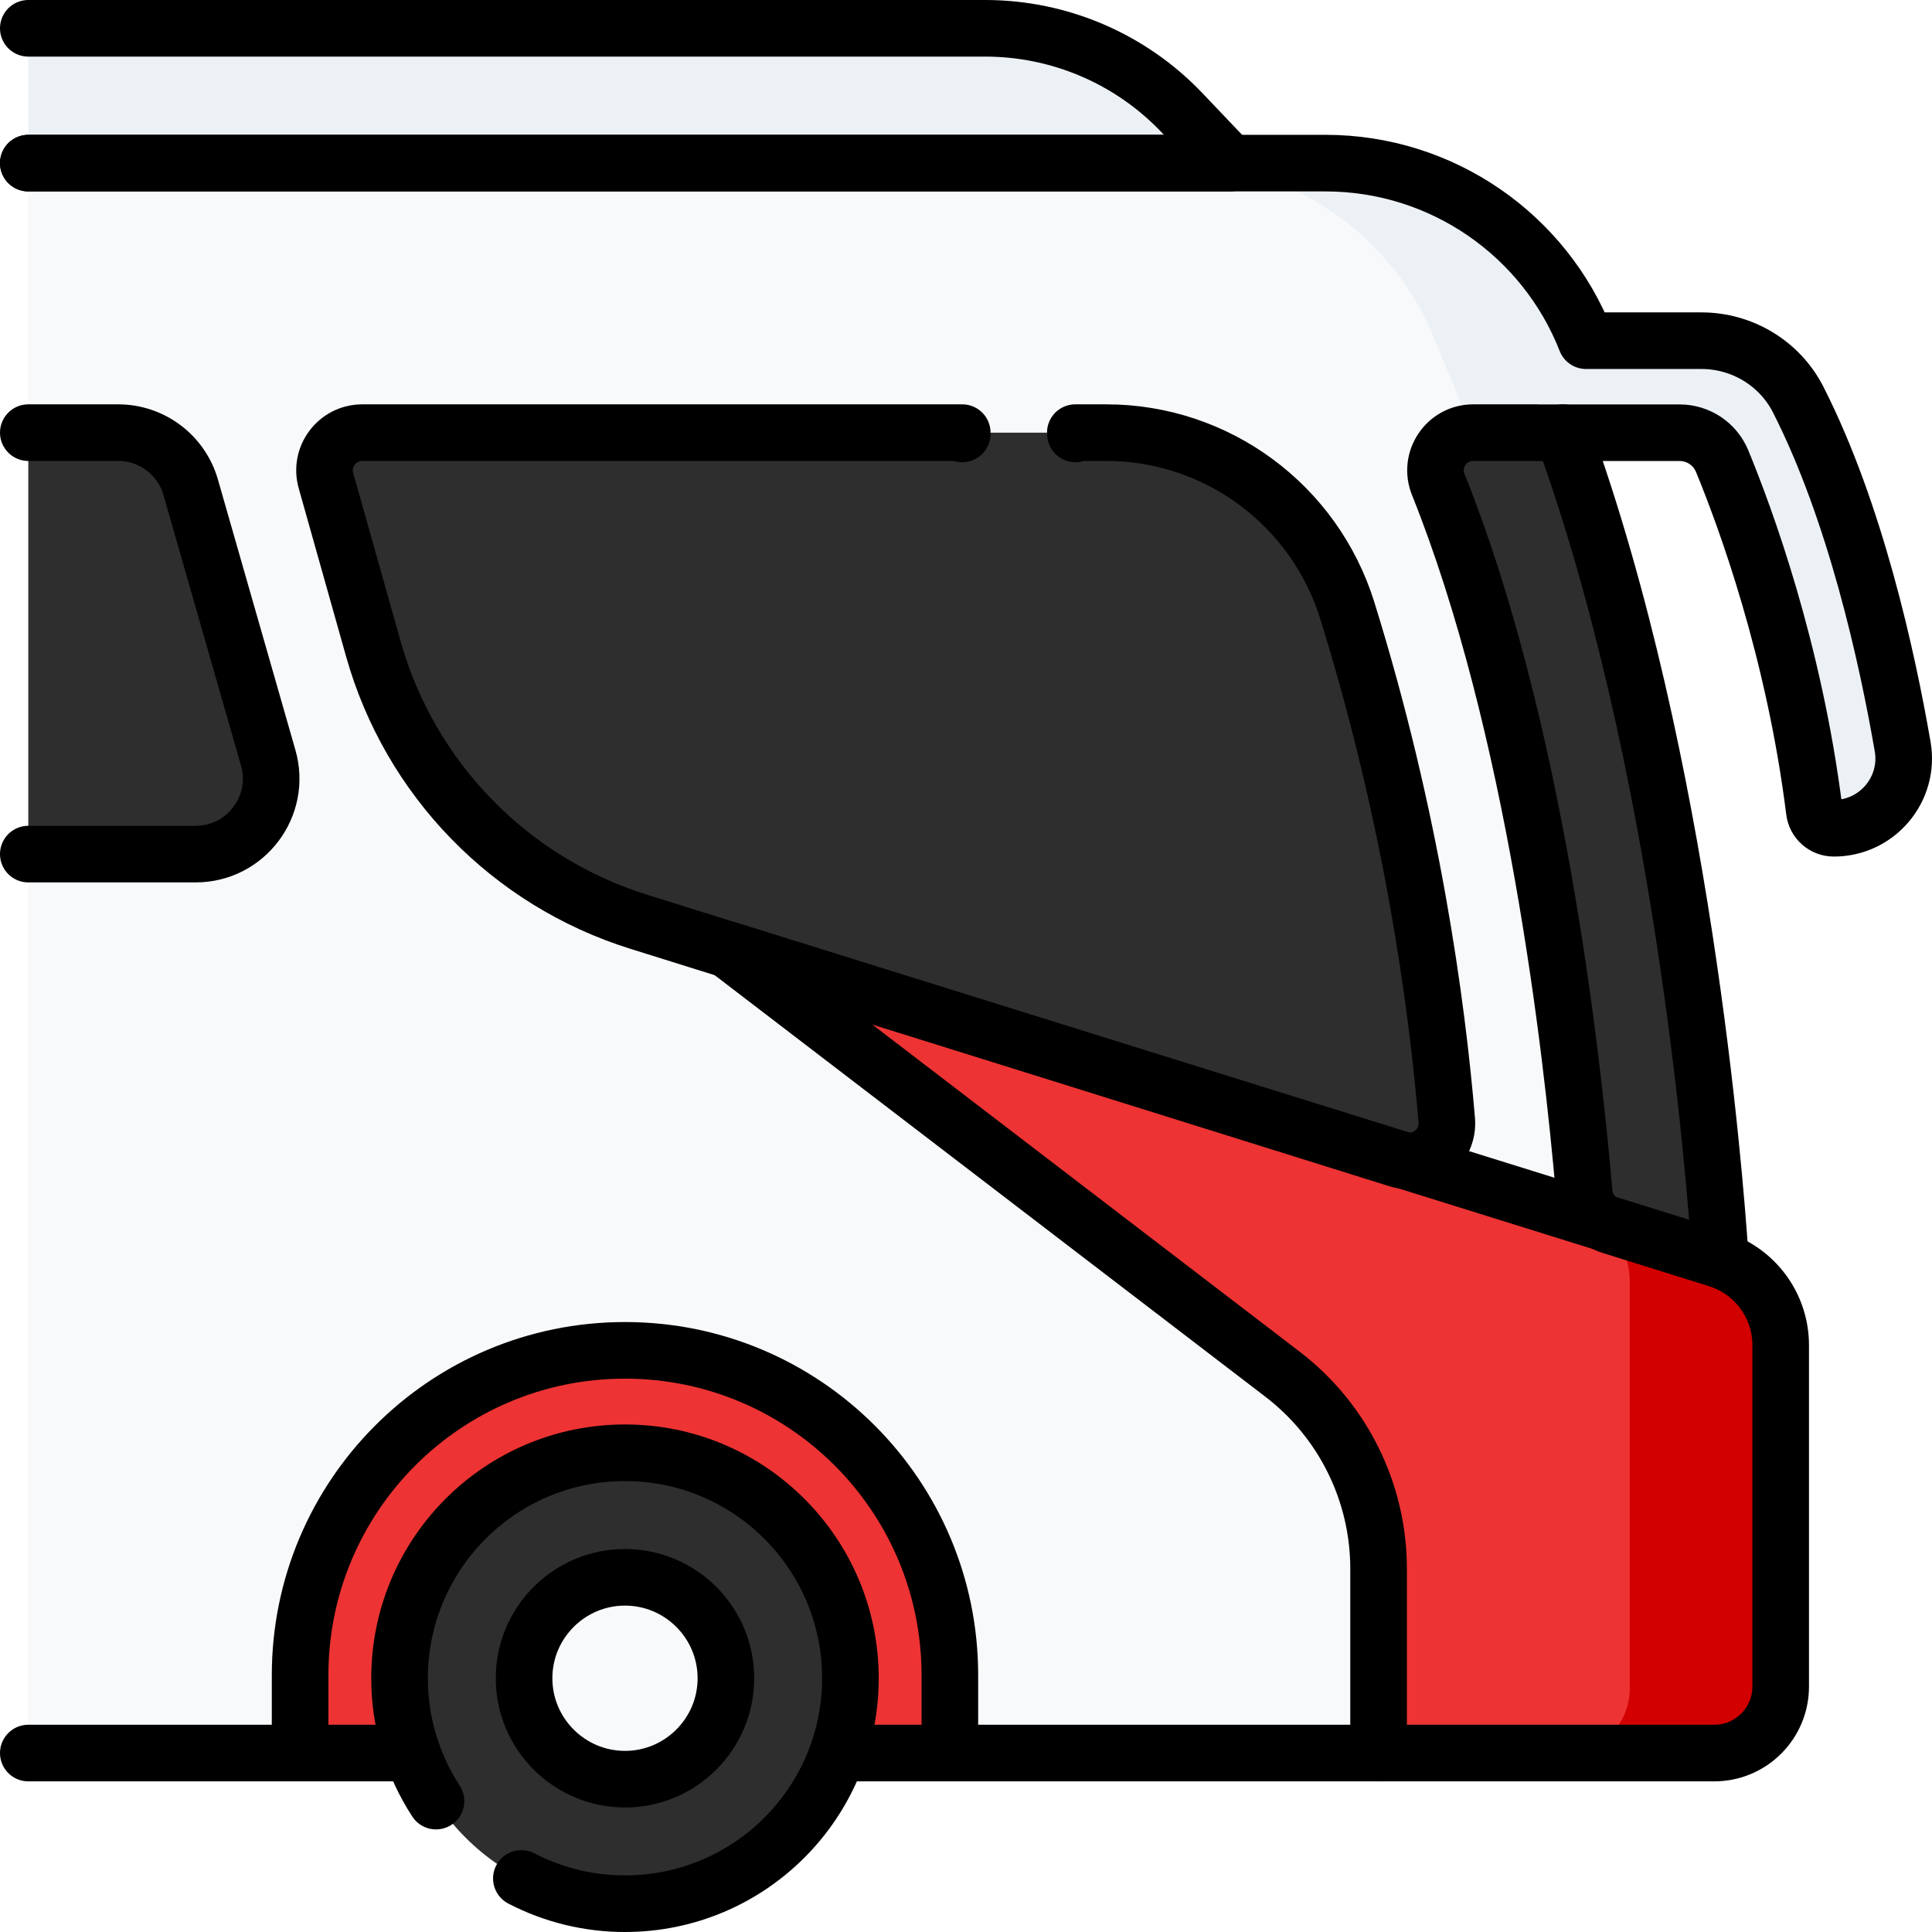
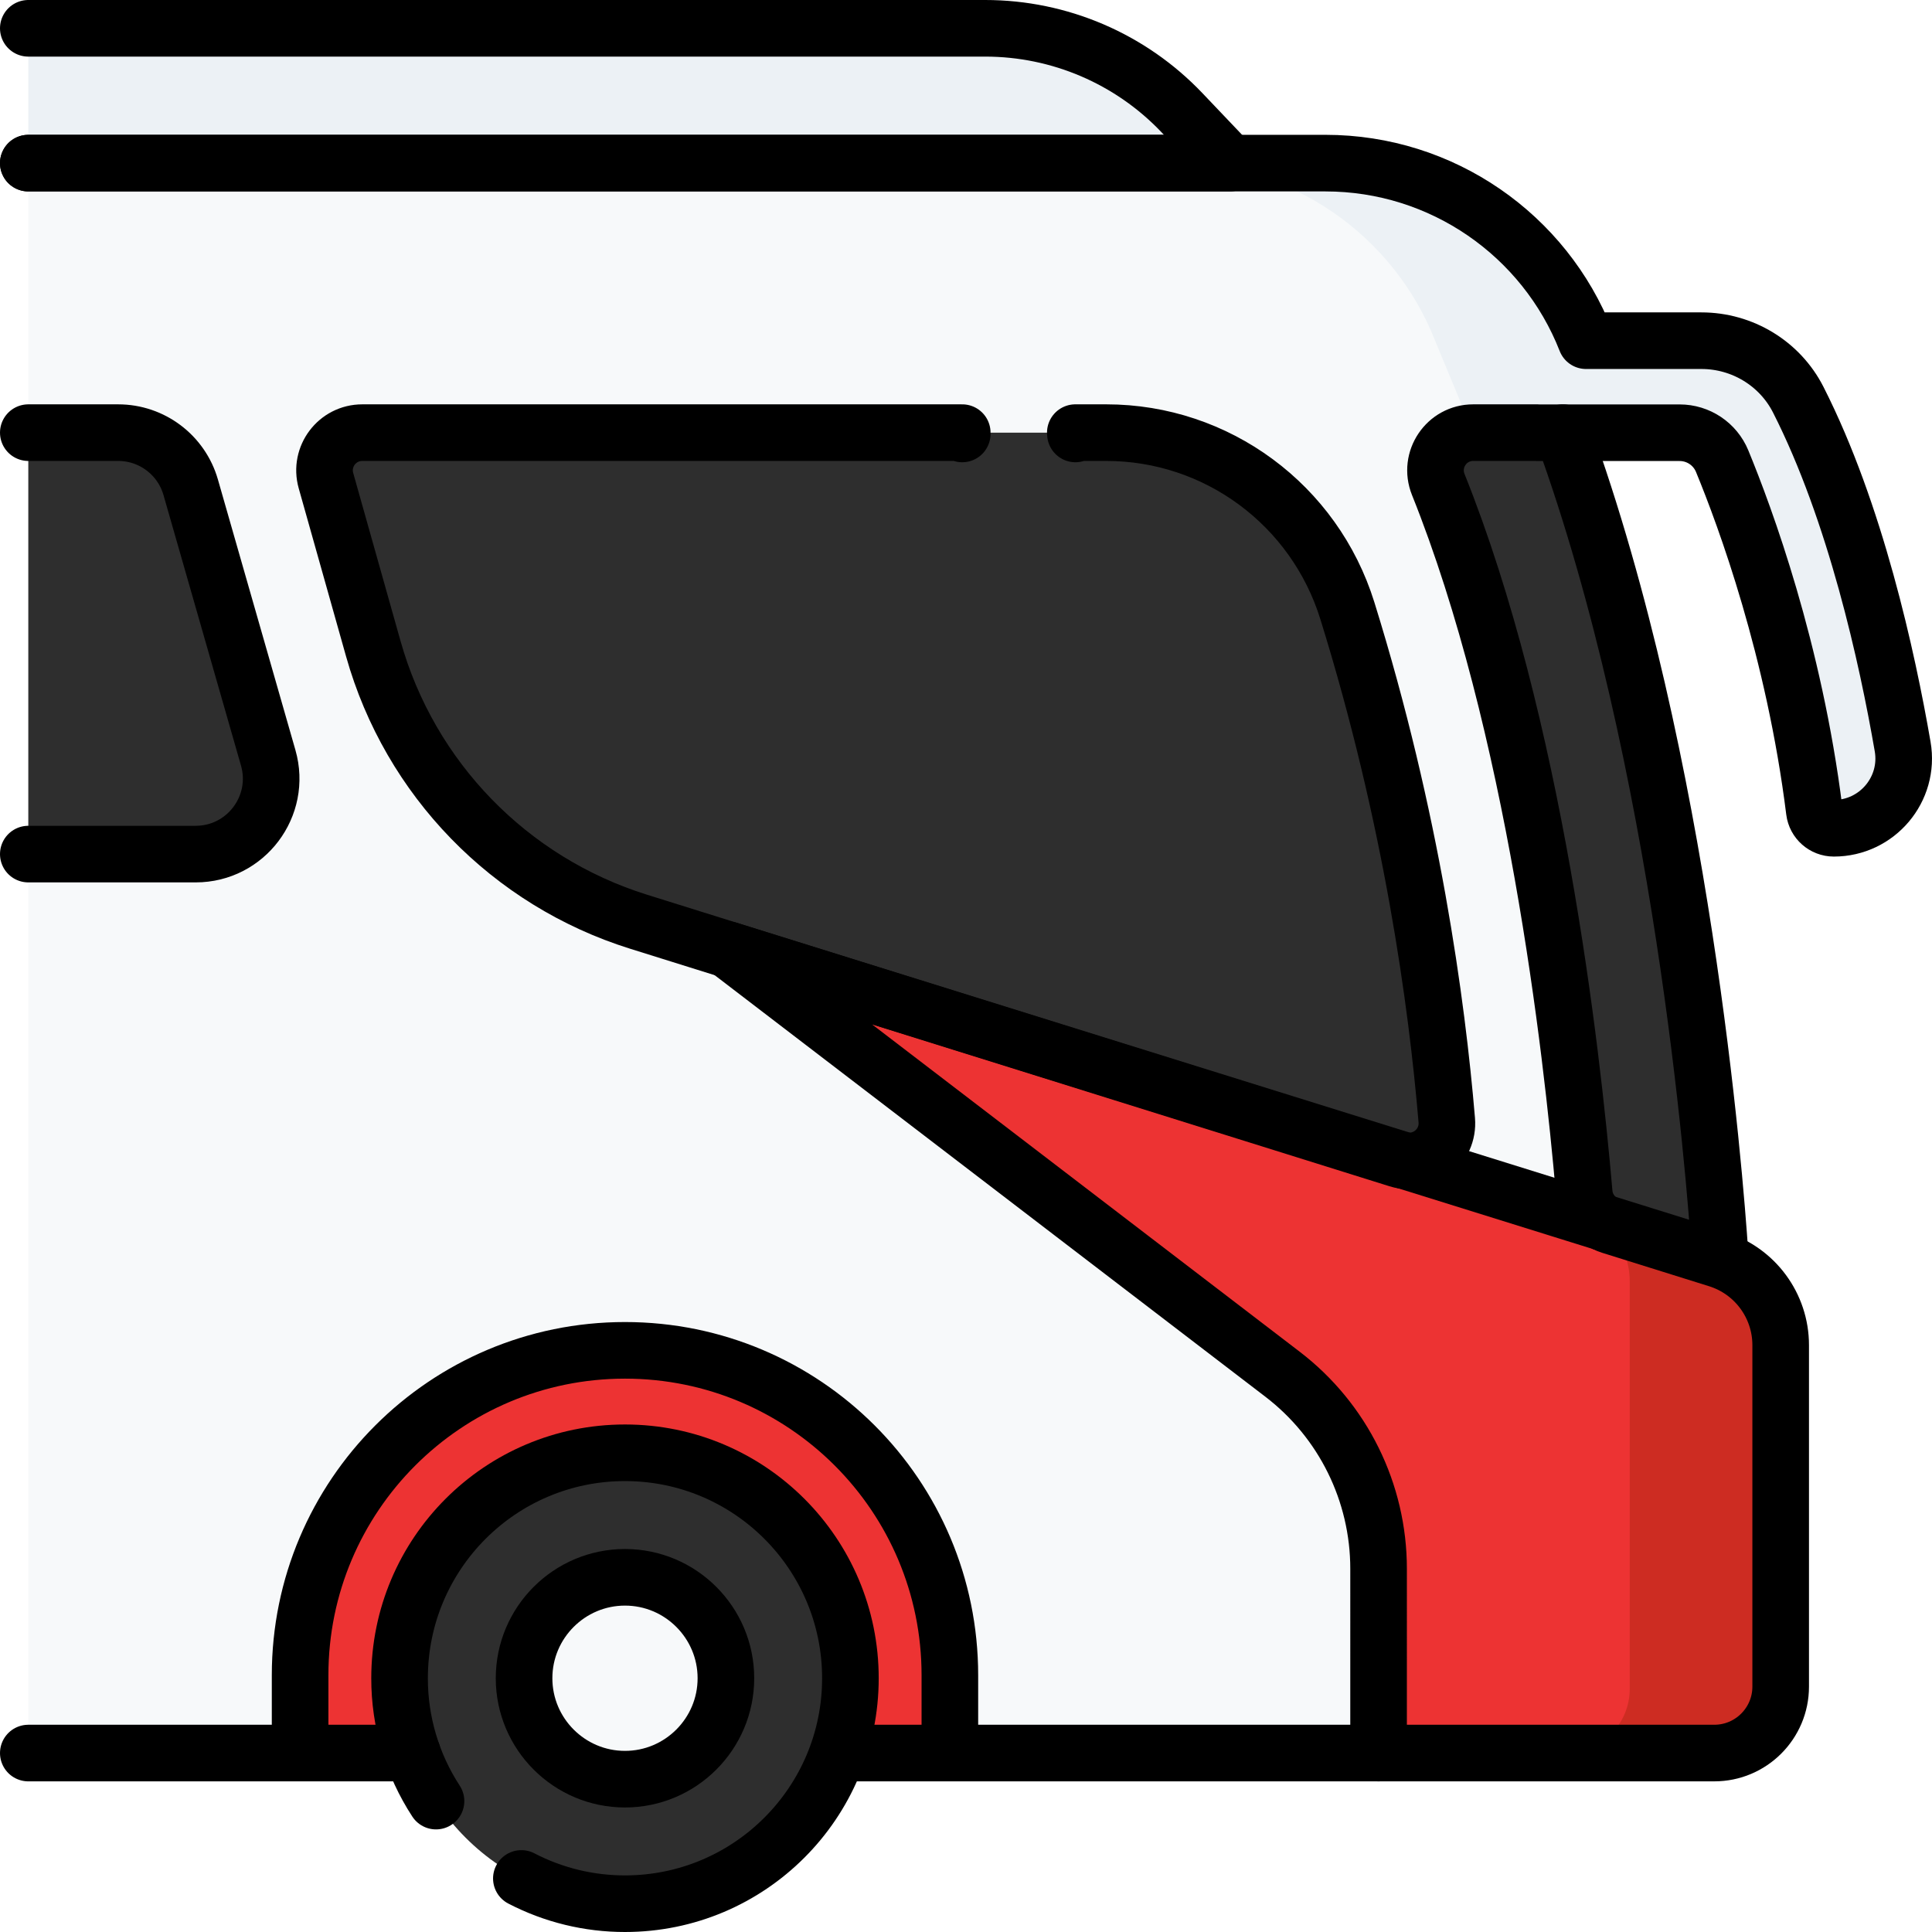
<svg xmlns="http://www.w3.org/2000/svg" version="1.1" width="512" height="512" x="0" y="0" viewBox="0 0 512 512" style="enable-background:new 0 0 512 512" xml:space="preserve" class="">
  <g>
    <path d="M456.037 455.274H87.471V52.534h280.077c18.053 0 40.449 45.152 46.62 62.121 35.156 96.681 41.869 221.122 41.869 221.122v119.497z" style="" fill="#2e2e2e" data-original="#7a6d79" class="" opacity="1" />
    <path d="M7.5 464.578h446.795c9.723 0 17.604-7.883 17.604-17.607v-90.486a23.868 23.868 0 0 0-16.742-22.781l-28.345-8.866a10.004 10.004 0 0 1-6.978-8.693c-3.335-38.694-13.202-124.242-38.682-187.753-2.639-6.578 2.18-13.737 9.267-13.737h16.996l-.009.022h37.721c4.937 0 9.383 2.973 11.264 7.539 6.104 14.812 19.094 50.017 24.428 92.732a5.2 5.2 0 0 0 5.161 4.551c11.472 0 20.199-10.331 18.245-21.638-4.084-23.635-12.514-62.1-27.667-91.931-4.896-9.638-14.858-15.644-25.667-15.644h-30.576c-10.975-27.981-38.137-47.057-69.045-47.057H7.5v421.349zm375.907-167.733c.594 7.071-6.178 12.483-12.949 10.365l-201.259-62.954a105.818 105.818 0 0 1-70.261-72.306l-12.557-44.584c-1.797-6.38 2.997-12.711 9.624-12.711h197.171c29.329 0 55.161 19.15 63.876 47.159 17.113 54.999 23.77 104.258 26.355 135.031z" style="" fill="#f7f9fa" data-original="#f7f9fa" class="" />
    <path d="M504.226 197.861c-4.084-23.635-12.514-62.1-27.667-91.931-4.896-9.638-14.858-15.644-25.667-15.644h-30.576c-10.975-27.981-38.137-47.057-69.046-47.057h-40c30.909 0 58.071 19.076 69.045 47.057l10.104 24.369h16.996l-.009.022h37.72c4.937 0 9.383 2.973 11.264 7.539 6.104 14.812 19.094 50.017 24.428 92.732a5.2 5.2 0 0 0 5.161 4.551c11.474 0 20.2-10.331 18.247-21.638z" style="" fill="#ecf1f5" data-original="#ecf1f5" />
    <path d="m457.651 334.226-264.752-82.557 146.98 112.511a64.919 64.919 0 0 1 25.459 51.551v48.847h89.533c9.404 0 17.028-7.624 17.028-17.028v-93.956a20.289 20.289 0 0 0-14.248-19.368z" style="" fill="#ed3333" data-original="#fe73c5" class="" opacity="1" />
-     <path d="m457.651 334.226-33.222-10.36a20.287 20.287 0 0 1 7.471 15.728V447.55c0 9.404-7.623 17.028-17.028 17.028h40c9.404 0 17.028-7.623 17.028-17.028v-93.956a20.29 20.29 0 0 0-14.249-19.368z" style="" fill="#d20000" data-original="#fe4fb7" class="" opacity="1" />
+     <path d="m457.651 334.226-33.222-10.36a20.287 20.287 0 0 1 7.471 15.728V447.55c0 9.404-7.623 17.028-17.028 17.028h40c9.404 0 17.028-7.623 17.028-17.028v-93.956a20.29 20.29 0 0 0-14.249-19.368z" style="" fill="#cd2c22" data-original="#fe4fb7" class="" opacity="1" />
    <path d="M7.5 114.655h23.819a19.996 19.996 0 0 1 19.223 14.491l20.536 71.689c3.661 12.78-5.932 25.509-19.223 25.509H7.5V114.655z" style="" fill="#2e2e2e" data-original="#7a6d79" class="" opacity="1" />
    <path d="M251.725 463.352H79.531v-19.401c0-47.55 38.547-86.097 86.097-86.097s86.097 38.547 86.097 86.097v19.401z" style="" fill="#ed3333" data-original="#fe73c5" class="" opacity="1" />
    <ellipse cx="165.628" cy="444.751" rx="59.739" ry="59.749" style="" fill="#2e2e2e" data-original="#7a6d79" class="" opacity="1" />
    <path d="M165.628 385.003a59.616 59.616 0 0 0-20 3.431c23.157 8.227 39.739 30.335 39.739 56.318s-16.582 48.091-39.739 56.318a59.64 59.64 0 0 0 20 3.431c32.993 0 59.739-26.75 59.739-59.749s-26.746-59.749-59.739-59.749z" style="" fill="#2e2e2e" data-original="#685e68" class="" opacity="1" />
    <path d="M165.628 471.5c-14.747 0-26.744-12-26.744-26.749s11.998-26.749 26.744-26.749c14.747 0 26.745 12 26.745 26.749S180.375 471.5 165.628 471.5z" style="" fill="#f7f9fa" data-original="#f7f9fa" class="" />
    <path d="M7.5 43.229h318.447l-12.723-13.372A71.95 71.95 0 0 0 261.096 7.5H7.5v35.729z" style="" fill="#ecf1f5" data-original="#ecf1f5" />
    <path d="M414.168 114.655c31.675 87.109 40.261 196.752 41.65 217.61M255 115c-.005-.116.007-.229.005-.345h-159c-6.627 0-11.421 6.331-9.624 12.711l12.557 44.584a105.817 105.817 0 0 0 70.261 72.306l201.259 62.954c6.771 2.118 13.543-3.293 12.949-10.365-2.586-30.773-9.242-80.033-26.355-135.032-8.715-28.009-34.547-47.159-63.876-47.159h-8.207c.008.116.026.229.031.345" style="stroke-width:15;stroke-linecap:round;stroke-linejoin:round;stroke-miterlimit:10;" fill="none" stroke="#000000" stroke-width="15" stroke-linecap="round" stroke-linejoin="round" stroke-miterlimit="10" data-original="#000000" />
    <path d="M222.994 464.578h231.301c9.723 0 17.604-7.883 17.604-17.607v-90.486a23.868 23.868 0 0 0-16.742-22.781l-28.345-8.866a10.004 10.004 0 0 1-6.978-8.693c-3.335-38.694-13.202-124.242-38.682-187.753-2.639-6.578 2.18-13.737 9.267-13.737h16.996l-.009.022h37.721c4.937 0 9.383 2.973 11.264 7.539 6.104 14.812 19.094 50.017 24.428 92.732a5.2 5.2 0 0 0 5.161 4.551c11.472 0 20.199-10.331 18.245-21.638-4.084-23.635-12.514-62.1-27.667-91.931-4.896-9.638-14.858-15.644-25.667-15.644h-30.576c-10.975-27.981-38.137-47.057-69.045-47.057H7.5M7.5 464.578h101.762" style="stroke-width:15;stroke-linecap:round;stroke-linejoin:round;stroke-miterlimit:10;" fill="none" stroke="#000000" stroke-width="15" stroke-linecap="round" stroke-linejoin="round" stroke-miterlimit="10" data-original="#000000" />
    <path d="m457.651 334.226-264.752-82.557 146.98 112.511a64.919 64.919 0 0 1 25.459 51.551v48.847M7.5 114.655h23.819a19.996 19.996 0 0 1 19.223 14.491l20.536 71.689c3.661 12.78-5.932 25.509-19.223 25.509H7.5M79.531 463.352v-19.401c0-47.55 38.547-86.097 86.097-86.097h0c47.55 0 86.097 38.547 86.097 86.097v19.401" style="stroke-width:15;stroke-linecap:round;stroke-linejoin:round;stroke-miterlimit:10;" fill="none" stroke="#000000" stroke-width="15" stroke-linecap="round" stroke-linejoin="round" stroke-miterlimit="10" data-original="#000000" />
    <path d="M138.165 497.807a59.441 59.441 0 0 0 27.463 6.693c32.993 0 59.739-26.75 59.739-59.749 0-32.998-26.746-59.749-59.739-59.749s-59.739 26.75-59.739 59.749a59.45 59.45 0 0 0 9.66 32.559" style="stroke-width:15;stroke-linecap:round;stroke-linejoin:round;stroke-miterlimit:10;" fill="none" stroke="#000000" stroke-width="15" stroke-linecap="round" stroke-linejoin="round" stroke-miterlimit="10" data-original="#000000" />
    <path d="M165.628 471.5c-14.747 0-26.744-12-26.744-26.749s11.998-26.749 26.744-26.749c14.747 0 26.745 12 26.745 26.749S180.375 471.5 165.628 471.5zM7.5 43.229h318.447l-12.723-13.372A71.95 71.95 0 0 0 261.096 7.5H7.5" style="stroke-width:15;stroke-linecap:round;stroke-linejoin:round;stroke-miterlimit:10;" fill="none" stroke="#000000" stroke-width="15" stroke-linecap="round" stroke-linejoin="round" stroke-miterlimit="10" data-original="#000000" />
  </g>
</svg>
